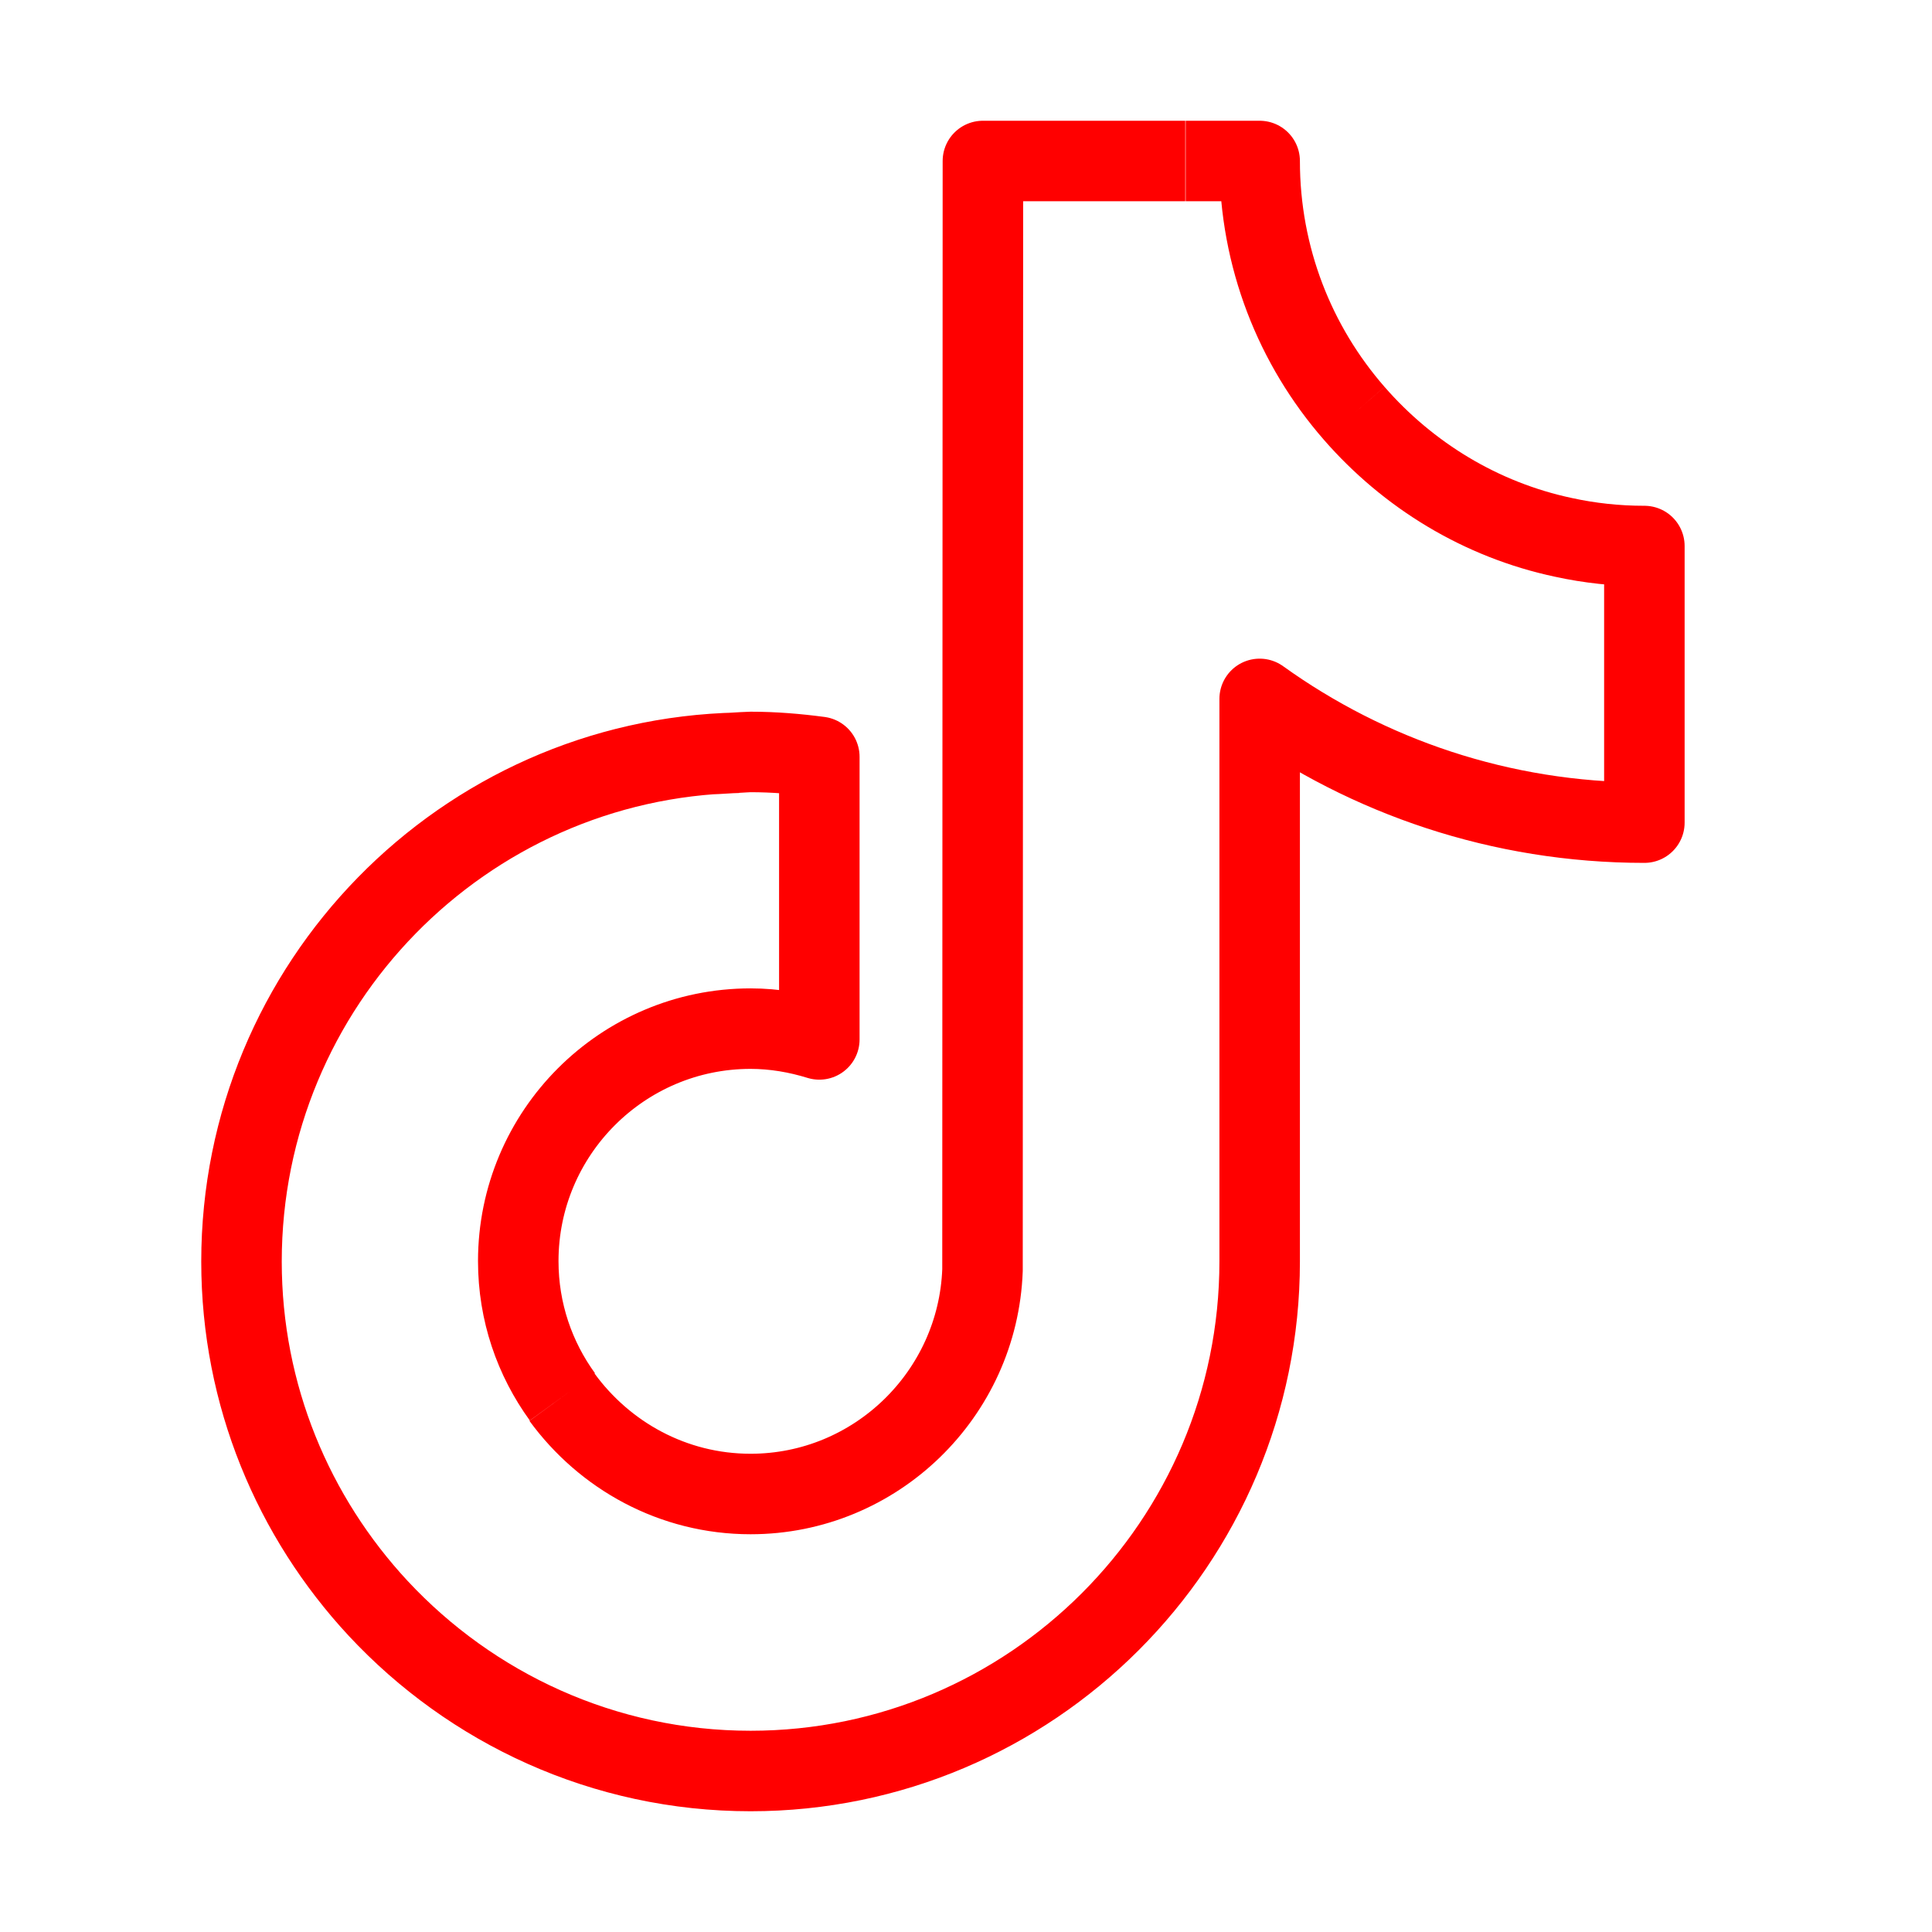
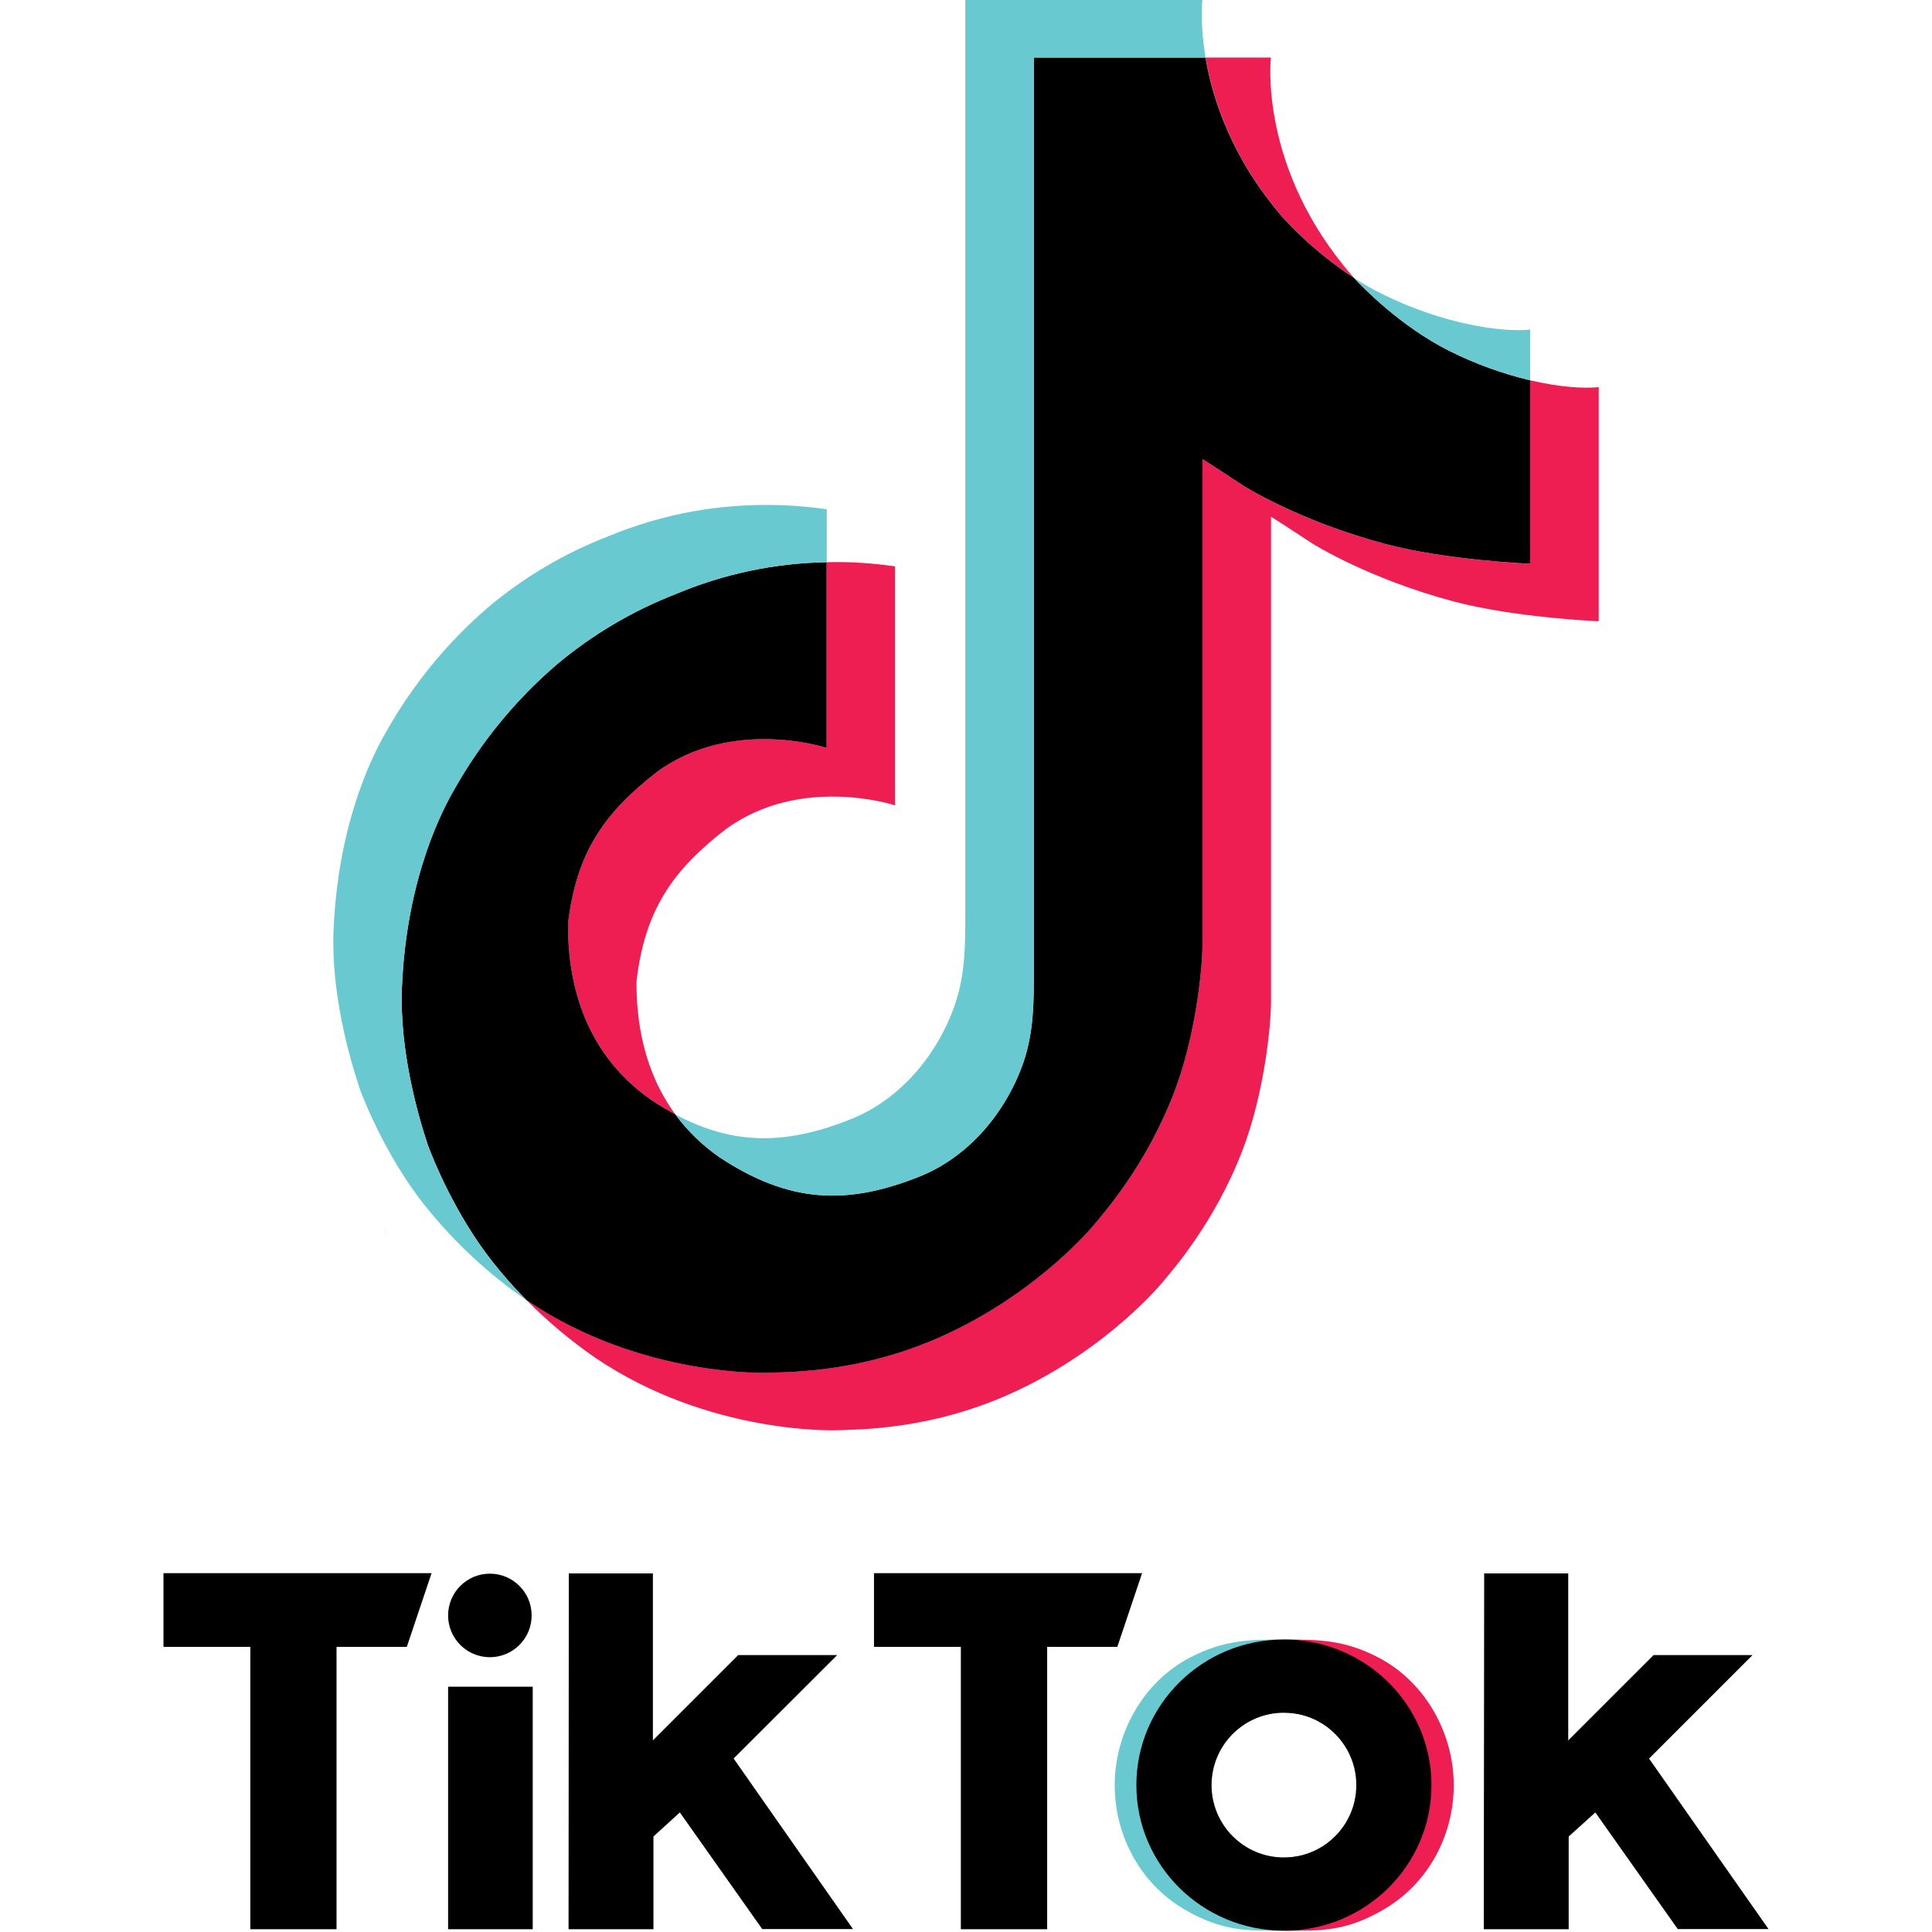
- <svg xmlns="http://www.w3.org/2000/svg" width="800px" height="800px" viewBox="0 0 24 24" fill="none" stroke="#ff0000">
-   <g id="SVGRepo_bgCarrier" stroke-width="0" />
-   <g id="SVGRepo_tracerCarrier" stroke-linecap="round" stroke-linejoin="round" />
-   <g id="SVGRepo_iconCarrier">
-     <path d="M16.822 5.134C16.089 4.294 15.648 3.198 15.648 2H14.729M16.822 5.134C17.49 5.901 18.394 6.458 19.424 6.676C19.745 6.746 20.079 6.783 20.427 6.783V10.219C18.645 10.219 16.993 9.648 15.648 8.682V15.671C15.648 19.163 12.808 22 9.324 22C7.5 22 5.853 21.22 4.698 19.98C3.645 18.847 3 17.333 3 15.671C3 12.23 5.756 9.425 9.171 9.351M16.822 5.134C16.804 5.123 16.786 5.111 16.768 5.099M6.986 17.352C6.642 16.878 6.438 16.298 6.438 15.666C6.438 14.073 7.732 12.778 9.324 12.778C9.621 12.778 9.909 12.829 10.178 12.912V9.402C9.899 9.365 9.616 9.341 9.324 9.341C9.273 9.341 8.862 9.369 8.811 9.369M14.724 2H12.21L12.205 15.777C12.149 17.319 10.878 18.559 9.324 18.559C8.359 18.559 7.51 18.081 6.981 17.356" stroke="#ff0000" stroke-linejoin="round" />
+ <svg xmlns="http://www.w3.org/2000/svg" width="800px" height="800px" viewBox="62.37 70.49 675.3 675.3">
+   <g fill="#ee1d52">
+     <path d="M196 498.32l1.64 4.63c-.21-.53-.81-2.15-1.64-4.63zM260.9 393.39c2.88-24.88 12.66-38.81 31.09-53.09 26.37-19.34 59.31-8.4 59.31-8.4V267a135.84 135.84 0 0 1 23.94 1.48V352s-32.93-10.94-59.3 8.41c-18.42 14.27-28.22 28.21-31.09 53.09-.09 13.51 2.34 31.17 13.53 46.44q-4.15-2.22-8.46-5.06c-24.65-17.27-29.14-43.18-29.02-61.49zM511.25 147c-18.14-20.74-25-41.68-27.48-56.39h22.82s-4.55 38.57 28.61 76.5l.46.51A132.76 132.76 0 0 1 511.25 147zM621.18 205.8v81.84s-29.12-1.19-50.67-6.91c-30.09-8-49.43-20.27-49.43-20.27s-13.36-8.75-14.44-9.36v169c0 9.41-2.47 32.91-10 52.51-9.83 25.64-25 42.47-27.79 45.91 0 0-18.45 22.75-51 38.07-29.34 13.82-55.1 13.47-62.8 13.82 0 0-44.53 1.84-84.6-25.33a169.63 169.63 0 0 1-24.16-20.26l.2.15c40.08 27.17 84.6 25.33 84.6 25.33 7.71-.35 33.47 0 62.8-13.82 32.52-15.32 51-38.07 51-38.07 2.76-3.44 18-20.27 27.79-45.92 7.51-19.59 10-43.1 10-52.51V231c1.08.62 14.43 9.37 14.43 9.37s19.35 12.28 49.44 20.27c21.56 5.72 50.67 6.91 50.67 6.91v-64.13c9.96 2.33 18.45 2.96 23.96 2.38z" />
  </g>
+   <path d="M597.23 203.42v64.11s-29.11-1.19-50.67-6.91c-30.09-8-49.44-20.27-49.44-20.27s-13.35-8.75-14.43-9.37V400c0 9.41-2.47 32.92-10 52.51-9.83 25.65-25 42.48-27.79 45.92 0 0-18.46 22.75-51 38.07-29.33 13.82-55.09 13.47-62.8 13.82 0 0-44.52 1.84-84.6-25.33l-.2-.15a157.5 157.5 0 0 1-11.93-13.52c-12.79-16.27-20.63-35.51-22.6-41a.24.24 0 0 1 0-.07c-3.17-9.54-9.83-32.45-8.92-54.64 1.61-39.15 14.81-63.18 18.3-69.2A162.84 162.84 0 0 1 256.68 303a148.37 148.37 0 0 1 42.22-25 141.61 141.61 0 0 1 52.4-11v64.9s-32.94-10.9-59.3 8.4c-18.43 14.28-28.21 28.21-31.09 53.09-.12 18.31 4.37 44.22 29 61.5q4.31 2.85 8.46 5.06a65.85 65.85 0 0 0 15.5 15.05c24.06 15.89 44.22 17 70 6.68C401.06 474.78 414 459.23 420 442c3.77-10.76 3.72-21.59 3.72-32.79V90.61h60c2.48 14.71 9.34 35.65 27.48 56.39a132.76 132.76 0 0 0 24.41 20.62c2.64 2.85 16.14 16.94 33.47 25.59a130.62 130.62 0 0 0 28.15 10.21z" />
+   <path d="M187.89 450.39v.05l1.48 4.21c-.17-.49-.72-1.98-1.48-4.26z" fill="#69c9d0" />
+   <path d="M298.9 278a148.37 148.37 0 0 0-42.22 25 162.84 162.84 0 0 0-35.52 43.5c-3.49 6-16.69 30.05-18.3 69.2-.91 22.19 5.75 45.1 8.92 54.64a.24.24 0 0 0 0 .07c2 5.44 9.81 24.68 22.6 41a157.5 157.5 0 0 0 11.93 13.52 166.64 166.64 0 0 1-35.88-33.64c-12.68-16.13-20.5-35.17-22.54-40.79a1 1 0 0 1 0-.12v-.07c-3.18-9.53-9.86-32.45-8.93-54.67 1.61-39.15 14.81-63.18 18.3-69.2a162.68 162.68 0 0 1 35.52-43.5 148.13 148.13 0 0 1 42.22-25 144.63 144.63 0 0 1 29.78-8.75 148 148 0 0 1 46.57-.69V267a141.61 141.61 0 0 0-52.45 11z" fill="#69c9d0" />
+   <path d="M483.77 90.61h-60v318.61c0 11.2 0 22-3.72 32.79-6.06 17.22-18.95 32.77-36.13 39.67-25.79 10.36-45.95 9.21-70-6.68a65.85 65.85 0 0 1-15.54-15c20.49 10.93 38.83 10.74 61.55 1.62 17.17-6.9 30.08-22.45 36.12-39.68 3.78-10.76 3.73-21.59 3.73-32.78V70.49h82.85s-.93 7.92 1.14 20.12zM597.23 185.69v17.73a130.62 130.62 0 0 1-28.1-10.21c-17.33-8.65-30.83-22.74-33.47-25.59a93.69 93.69 0 0 0 9.52 5.48c21.07 10.52 41.82 13.66 52.05 12.59z" fill="#69c9d0" />
+   <path d="M486.85 701.51a22.75 22.75 0 0 1-1-6.73v-.16a24.53 24.53 0 0 0 1 6.89zM536.44 694.62v.16a23.07 23.07 0 0 1-1 6.73 24.89 24.89 0 0 0 1-6.89z" fill="none" />
+   <path d="M485.84 694.78a22.75 22.75 0 0 0 1 6.73 2.59 2.59 0 0 0 .14.45 25.28 25.28 0 0 0 24.16 17.8v25.59c-12.46 0-21.38.44-35-7.59-15.44-9.16-24.14-25.91-24.14-43.3 0-17.94 9.74-35.91 26.25-44.57 12-6.28 21.09-6.32 32.92-6.32v25.58a25.31 25.31 0 0 0-25.31 25.31z" fill="#69c9d0" />
+   <path d="M536.64 694.78a23.07 23.07 0 0 1-1 6.73c0 .15-.09.3-.14.45a25.3 25.3 0 0 1-24.16 17.8v25.59c12.45 0 21.38.44 34.95-7.59 15.49-9.16 24.21-25.91 24.21-43.3 0-17.94-9.74-35.91-26.25-44.57-12-6.28-21.09-6.32-32.91-6.32v25.58a25.31 25.31 0 0 1 25.3 25.31z" fill="#ee1d52" />
+   <path d="M119.51 620.36h93.71l-8.66 25.78H180v98.67h-30.13v-98.67h-30.36zm248.35 0v25.78h30.36v98.67h30.17v-98.67h24.52l8.66-25.78zm-134.25 29.38A14.6 14.6 0 1 0 219 635.15a14.59 14.59 0 0 0 14.61 14.59zM219 744.81h29.58v-84.75H219zM355 649h-34.6l-29.82 29.82v-58.36h-29.39l-.09 124.35h29.67v-32.4L300 704l28.8 40.77h31.72l-41.72-59.62zm283.77 36.17L674.94 649h-34.59l-29.83 29.82v-58.36h-29.38L581 744.81h29.68v-32.4L620 704l28.8 40.77h31.73zm-76.06 9.27c0 28.1-23.09 50.89-51.57 50.89s-51.57-22.79-51.57-50.89 23.09-50.89 51.57-50.89 51.57 22.8 51.57 50.91zm-26.27 0a25.3 25.3 0 1 0-25.3 25.3 25.3 25.3 0 0 0 25.3-25.28z" />
</svg>
